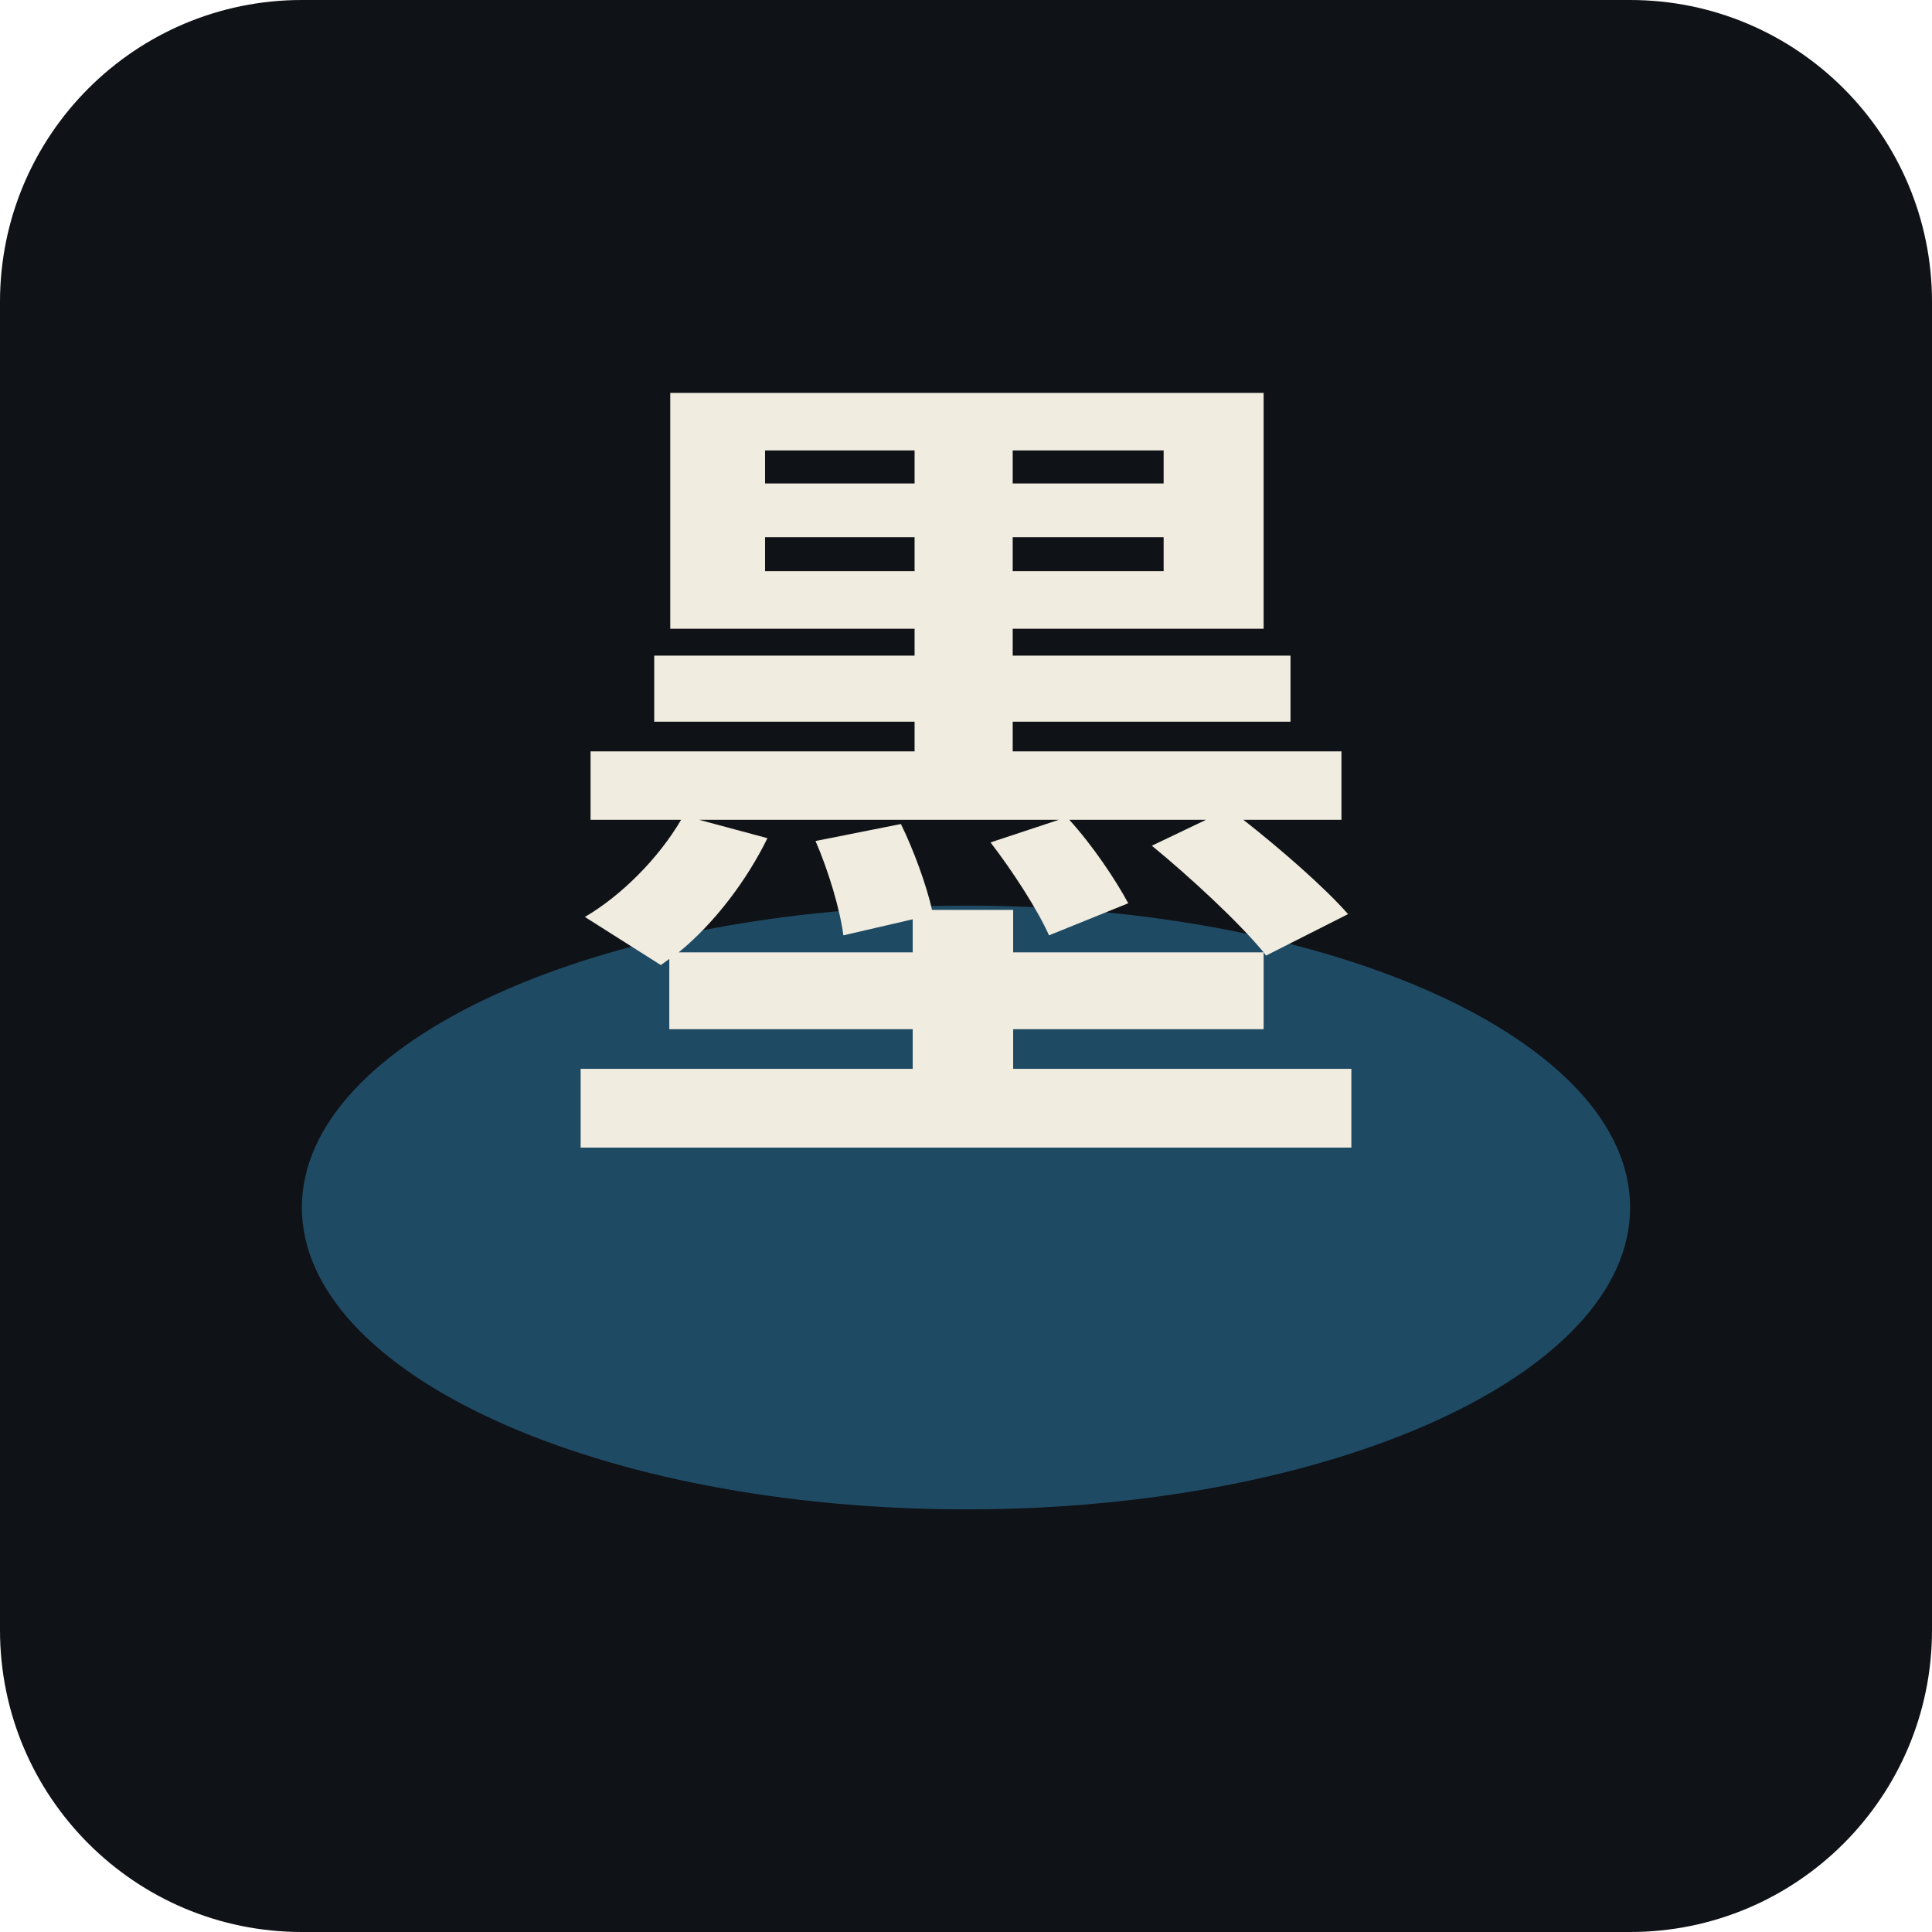
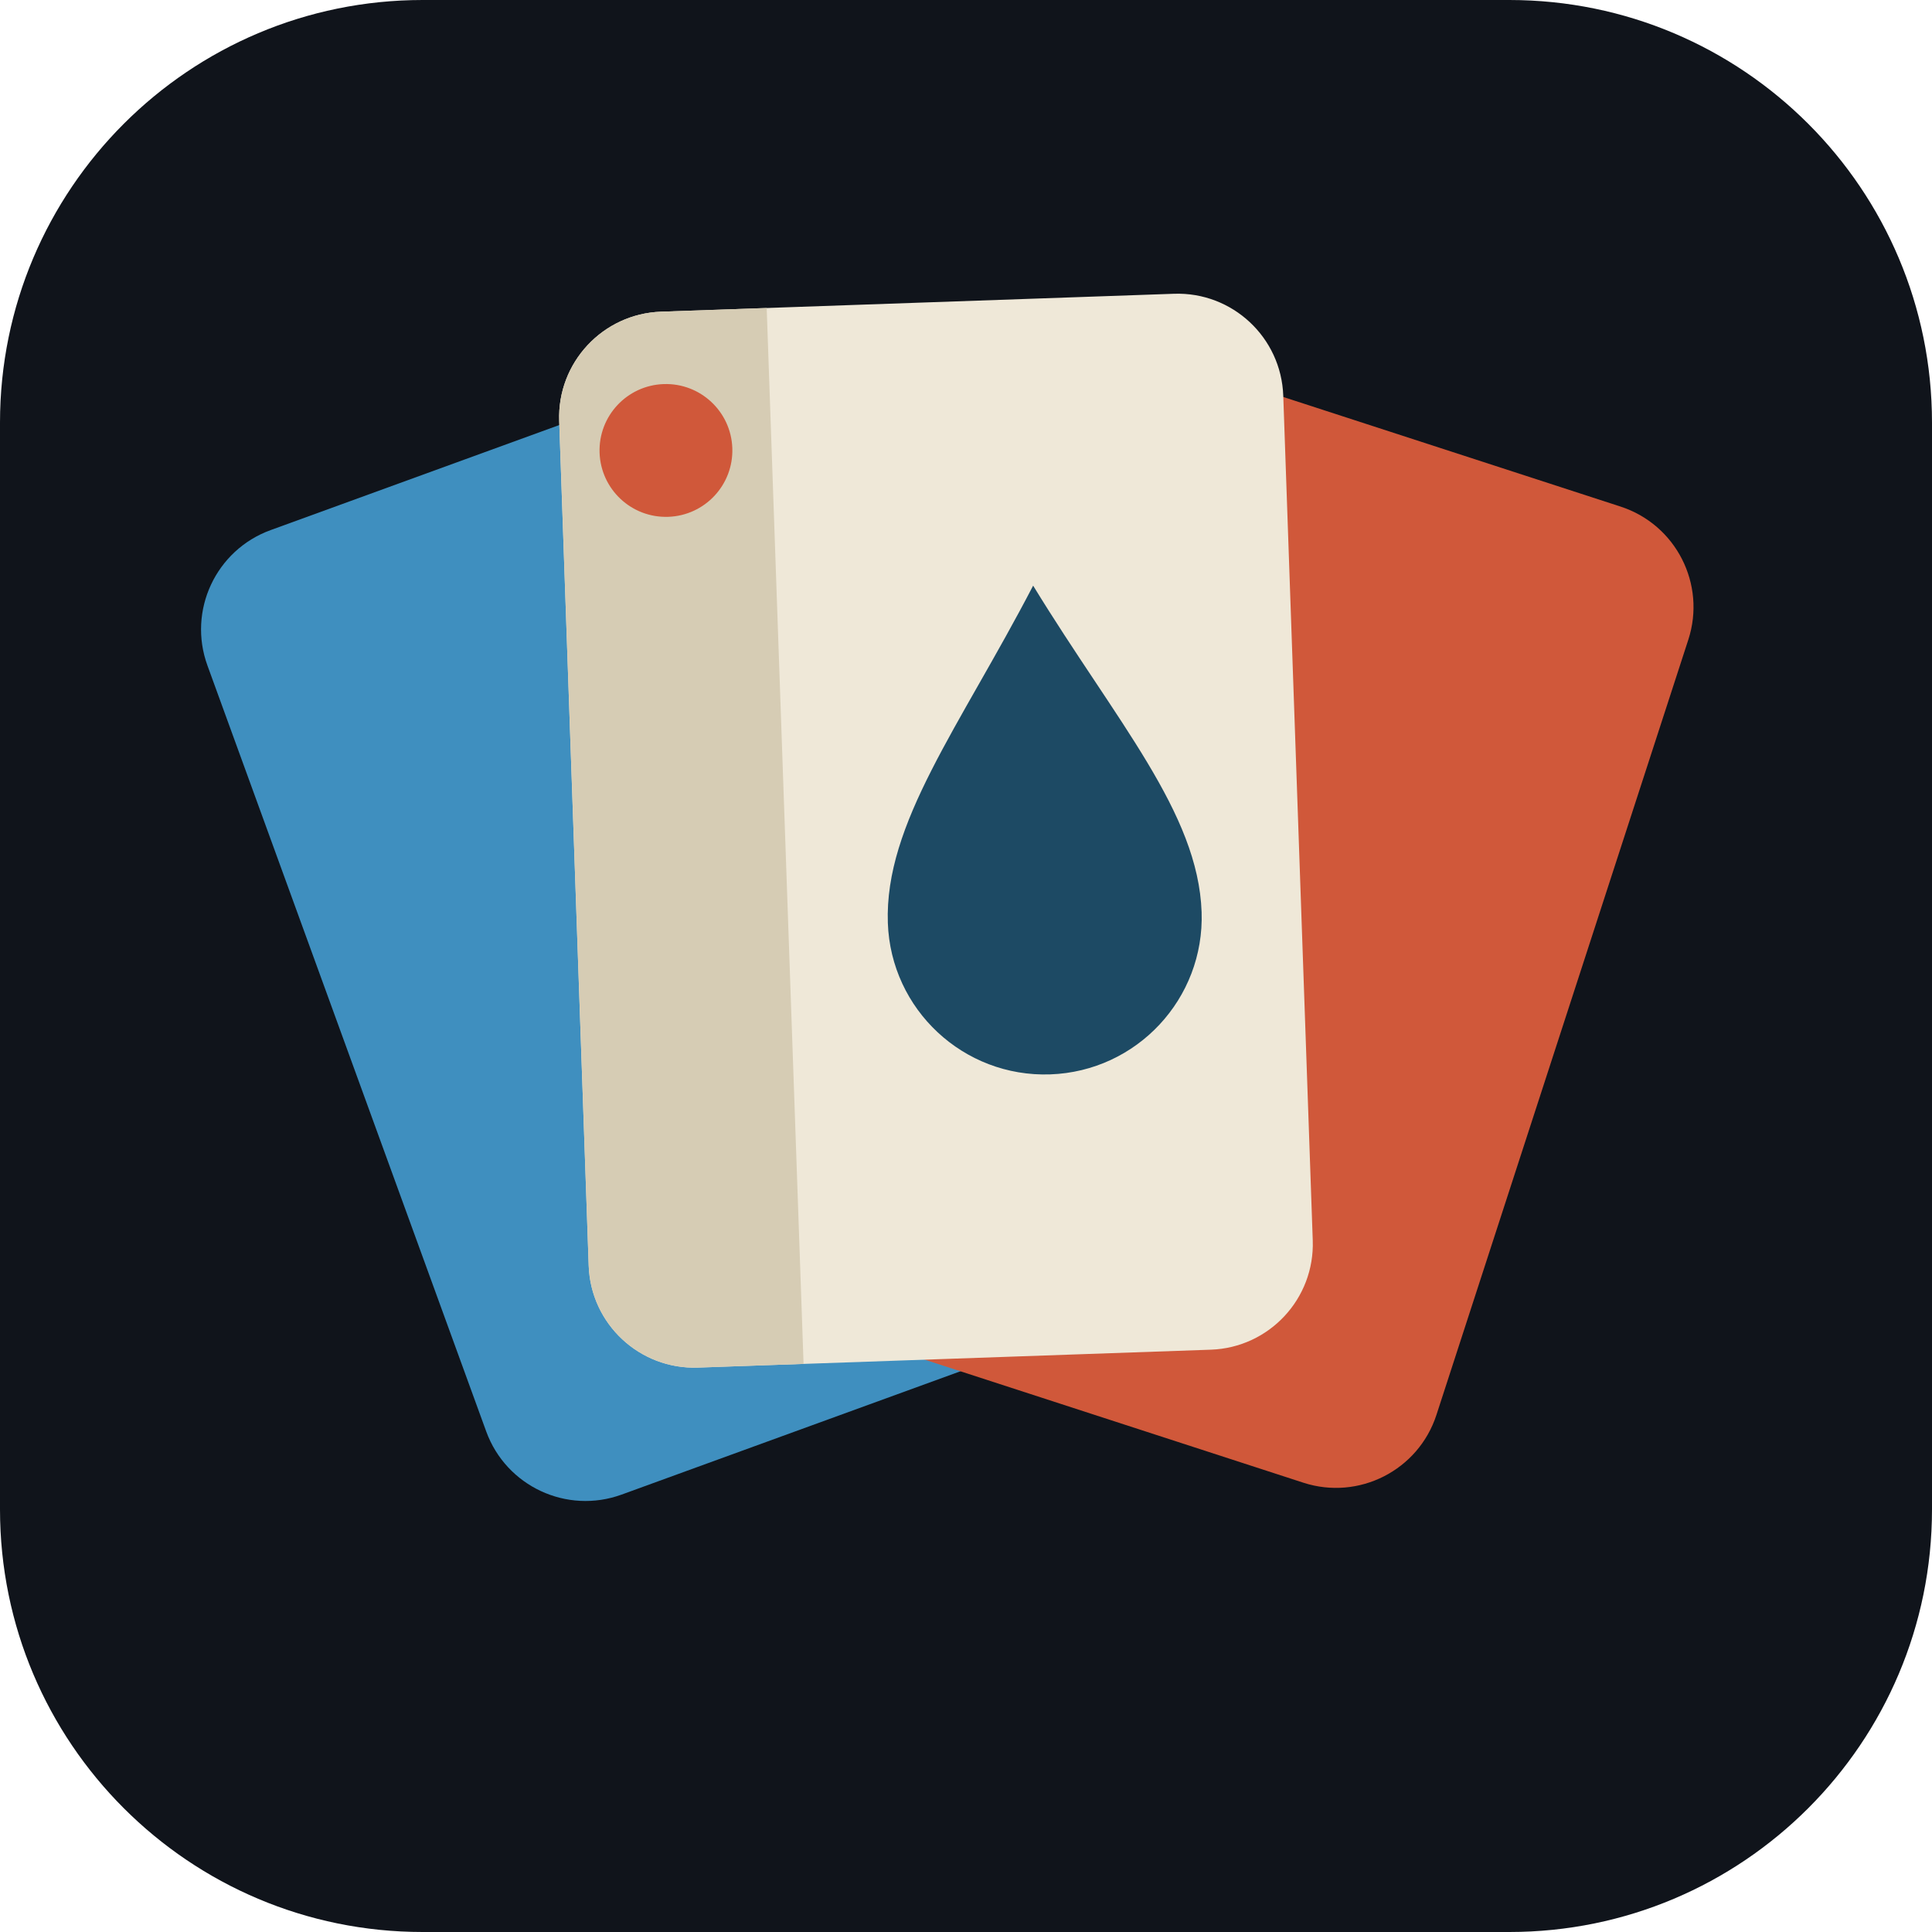
<svg xmlns="http://www.w3.org/2000/svg" viewBox="0 0 64 64">
-   <rect width="64" height="64" rx="10" fill="#0f1217" />
-   <ellipse cx="32" cy="40" rx="22" ry="10" fill="#1f4a63" />
-   <text x="32" y="36" text-anchor="middle" font-family="sans-serif" font-weight="800" font-size="28" fill="#f1ece0">墨</text>
+   <rect width="64" height="64" rx="14" fill="#10141b" />
+   <g transform="rotate(-20 32 56)">
+     <rect x="20" y="12" width="24" height="34" rx="3.5" fill="#3f8fbf" />
+   </g>
+   <g transform="rotate(18 32 56)">
+     <rect x="20" y="12" width="24" height="34" rx="3.5" fill="#d0583a" />
+   </g>
+   <g transform="rotate(-2 32 56)">
+     <rect x="20" y="10" width="24" height="35" rx="3.5" fill="#efe8d8" />
+     <path d="M23.5 10h3.5v35h-3.5a3.5 3.5 0 0 1-3.5-3.5v-28a3.5 3.5 0 0 1 3.5-3.5z" fill="#d6ccb4" />
+     <circle cx="23.5" cy="14.6" r="2.2" fill="#d0583a" />
+     <path d="M35.5 19.5c-2.6 4.6-5.2 7.7-5.2 11a5.2 5.2 0 0 0 10.4 0c0-3.3-2.6-6.4-5.2-11z" fill="#1d4a64" />
+   </g>
</svg>
